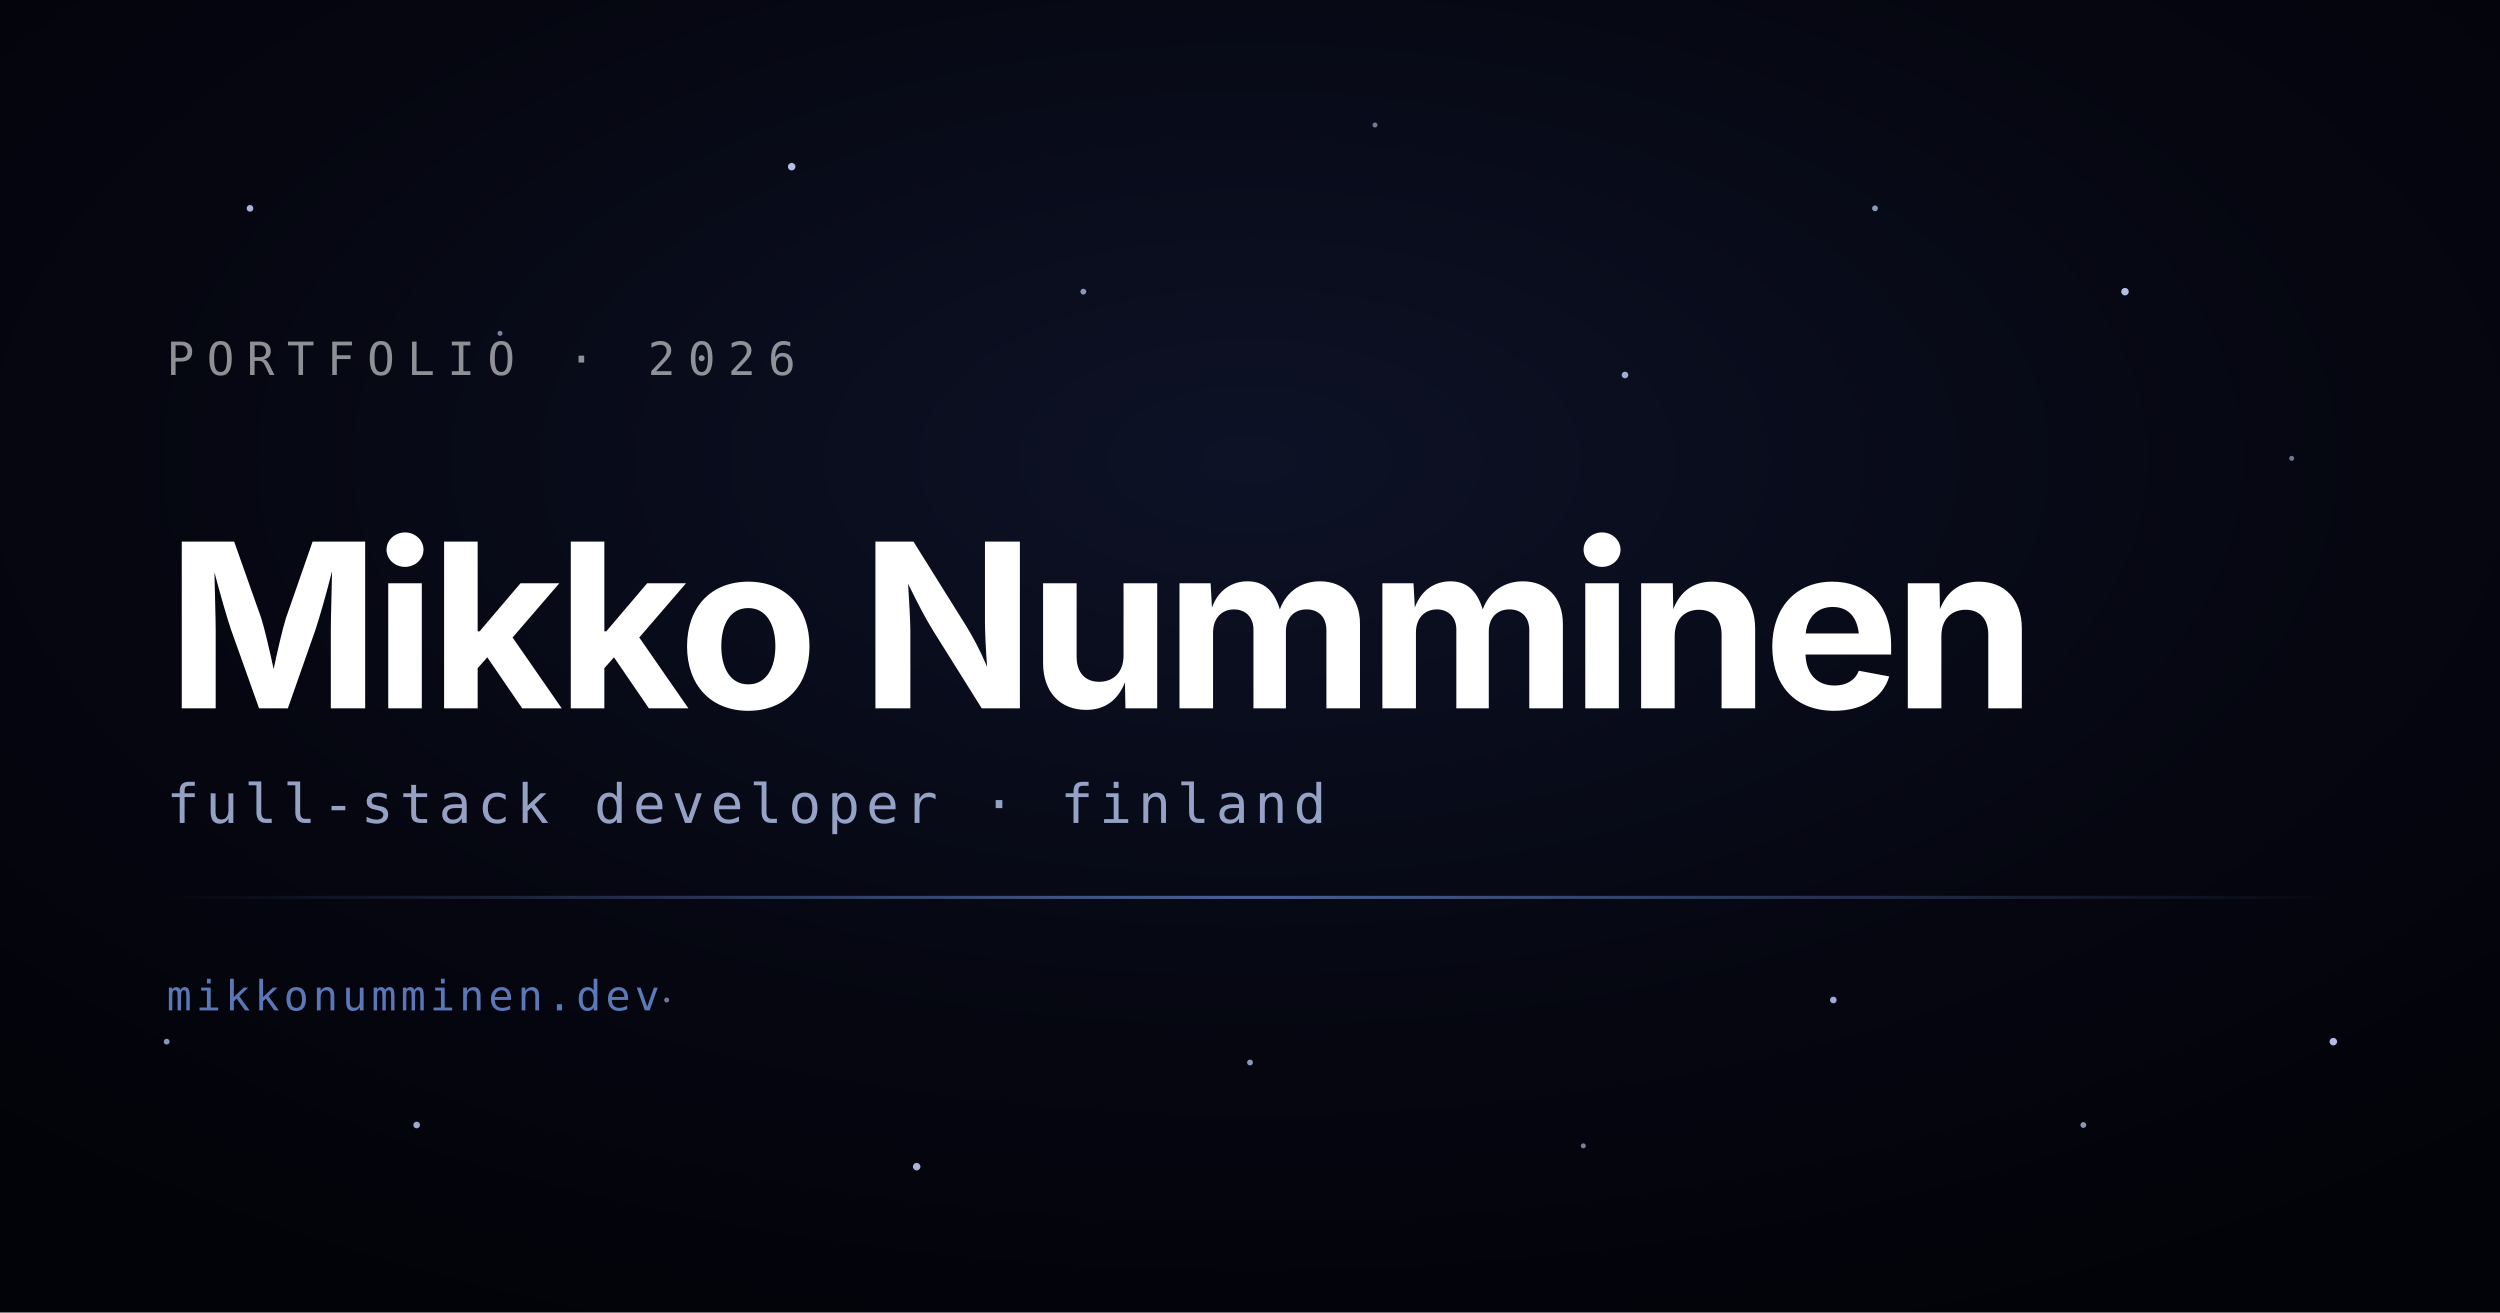
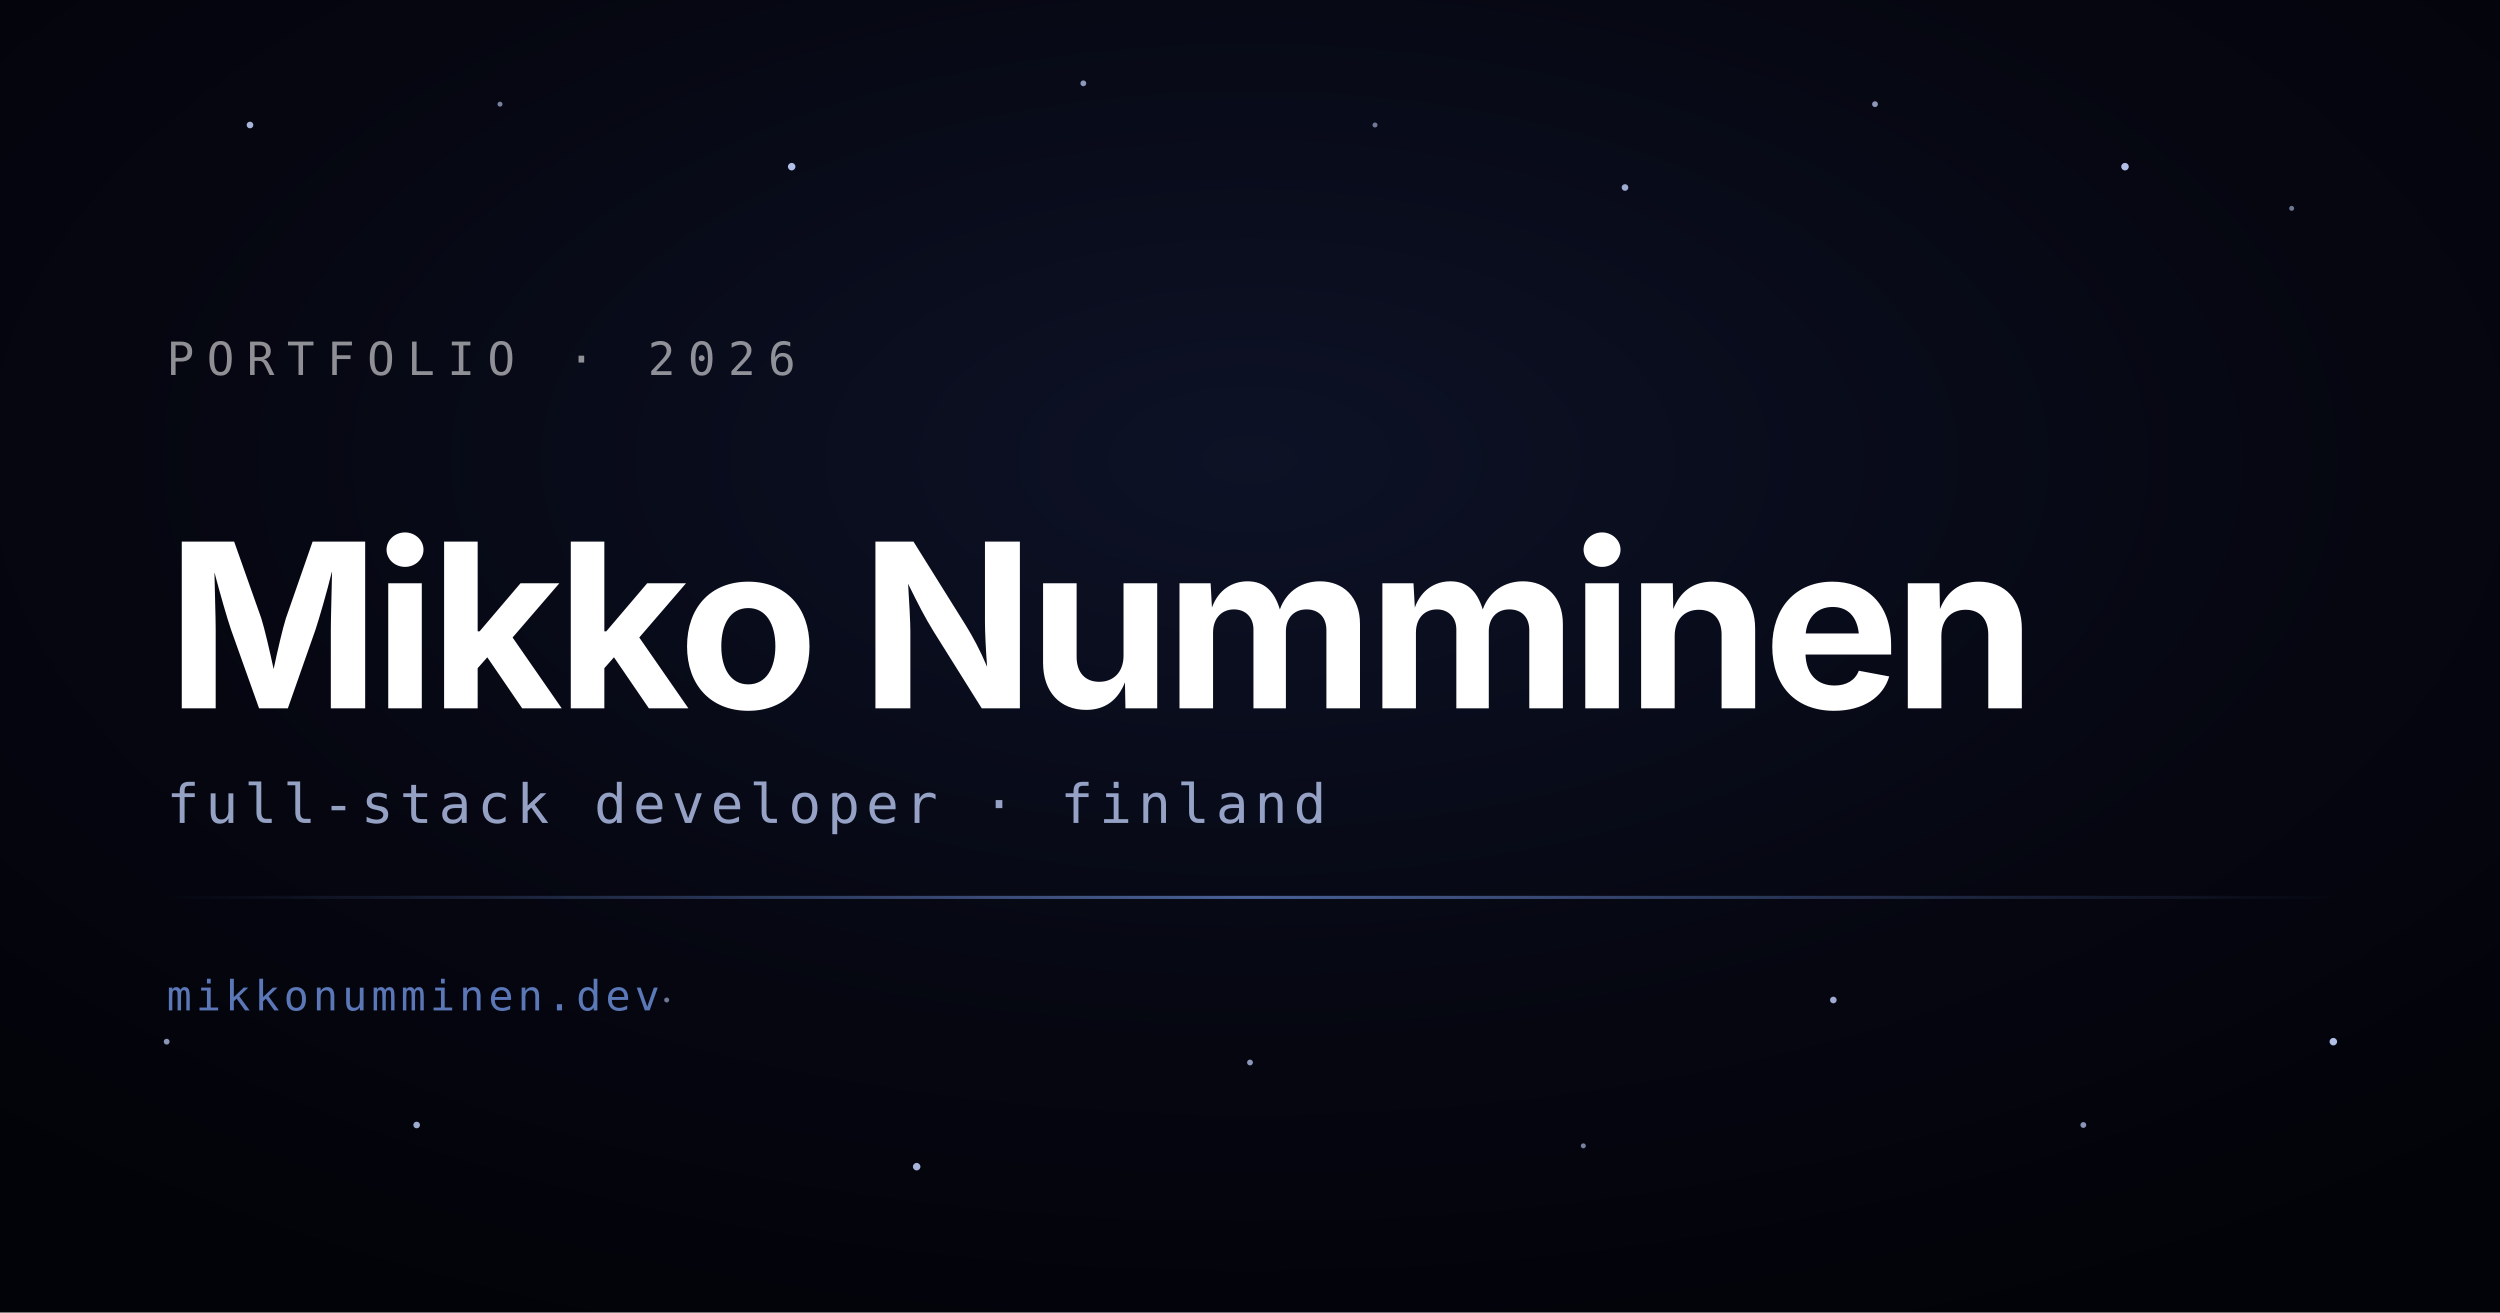
<svg xmlns="http://www.w3.org/2000/svg" viewBox="0 0 1200 630">
  <defs>
    <radialGradient id="home-bg" cx="50%" cy="35%" r="75%">
      <stop offset="0%" stop-color="#0d1226" />
      <stop offset="60%" stop-color="#050610" />
      <stop offset="100%" stop-color="#020308" />
    </radialGradient>
    <linearGradient id="home-line" x1="0%" y1="0%" x2="100%" y2="0%">
      <stop offset="0%" stop-color="#80a8ff" stop-opacity="0" />
      <stop offset="50%" stop-color="#80a8ff" stop-opacity="0.55" />
      <stop offset="100%" stop-color="#80a8ff" stop-opacity="0" />
    </linearGradient>
  </defs>
  <rect width="1200" height="630" fill="url(#home-bg)" />
  <g fill="#c4d4ff">
-     <circle cx="120" cy="100" r="1.6" opacity="0.85" />
-     <circle cx="240" cy="160" r="1.2" opacity="0.6" />
+     <circle cx="120" cy="60" r="1.6" opacity="0.85" />
+     <circle cx="240" cy="50" r="1.2" opacity="0.6" />
    <circle cx="380" cy="80" r="1.8" opacity="0.9" />
-     <circle cx="520" cy="140" r="1.4" opacity="0.7" />
+     <circle cx="520" cy="40" r="1.4" opacity="0.7" />
    <circle cx="660" cy="60" r="1.2" opacity="0.55" />
-     <circle cx="780" cy="180" r="1.6" opacity="0.8" />
-     <circle cx="900" cy="100" r="1.4" opacity="0.7" />
-     <circle cx="1020" cy="140" r="1.8" opacity="0.9" />
-     <circle cx="1100" cy="220" r="1.2" opacity="0.55" />
+     <circle cx="780" cy="90" r="1.6" opacity="0.8" />
+     <circle cx="900" cy="50" r="1.4" opacity="0.7" />
+     <circle cx="1020" cy="80" r="1.8" opacity="0.9" />
+     <circle cx="1100" cy="100" r="1.2" opacity="0.55" />
    <circle cx="80" cy="500" r="1.4" opacity="0.7" />
    <circle cx="200" cy="540" r="1.6" opacity="0.8" />
    <circle cx="320" cy="480" r="1.2" opacity="0.55" />
    <circle cx="440" cy="560" r="1.8" opacity="0.85" />
    <circle cx="600" cy="510" r="1.4" opacity="0.7" />
    <circle cx="760" cy="550" r="1.2" opacity="0.6" />
    <circle cx="880" cy="480" r="1.6" opacity="0.8" />
    <circle cx="1000" cy="540" r="1.4" opacity="0.7" />
    <circle cx="1120" cy="500" r="1.8" opacity="0.9" />
  </g>
  <g font-family="Inter, system-ui, -apple-system, sans-serif" fill="#ffffff">
    <text x="80" y="180" font-family="ui-monospace, SFMono-Regular, monospace" font-size="22" letter-spacing="6" opacity="0.55">PORTFOLIO · 2026</text>
    <text x="80" y="340" font-size="110" font-weight="700" letter-spacing="-3">Mikko Numminen</text>
    <text x="80" y="395" font-family="ui-monospace, SFMono-Regular, monospace" font-size="26" fill="#c4d4ff" opacity="0.75" letter-spacing="3">full-stack developer · finland</text>
  </g>
  <rect x="80" y="430" width="1040" height="1.5" fill="url(#home-line)" />
  <text x="80" y="485" font-family="ui-monospace, SFMono-Regular, monospace" font-size="20" fill="#80a8ff" opacity="0.7" letter-spacing="2">mikkonumminen.dev</text>
</svg>
